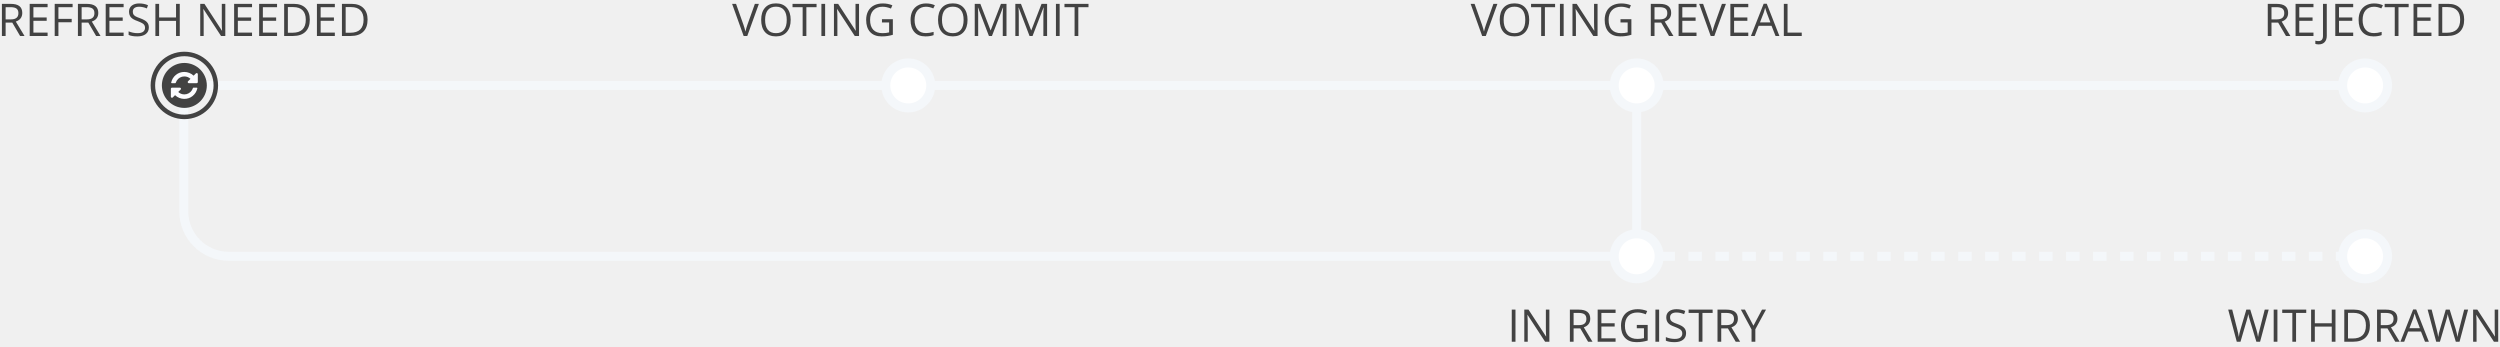
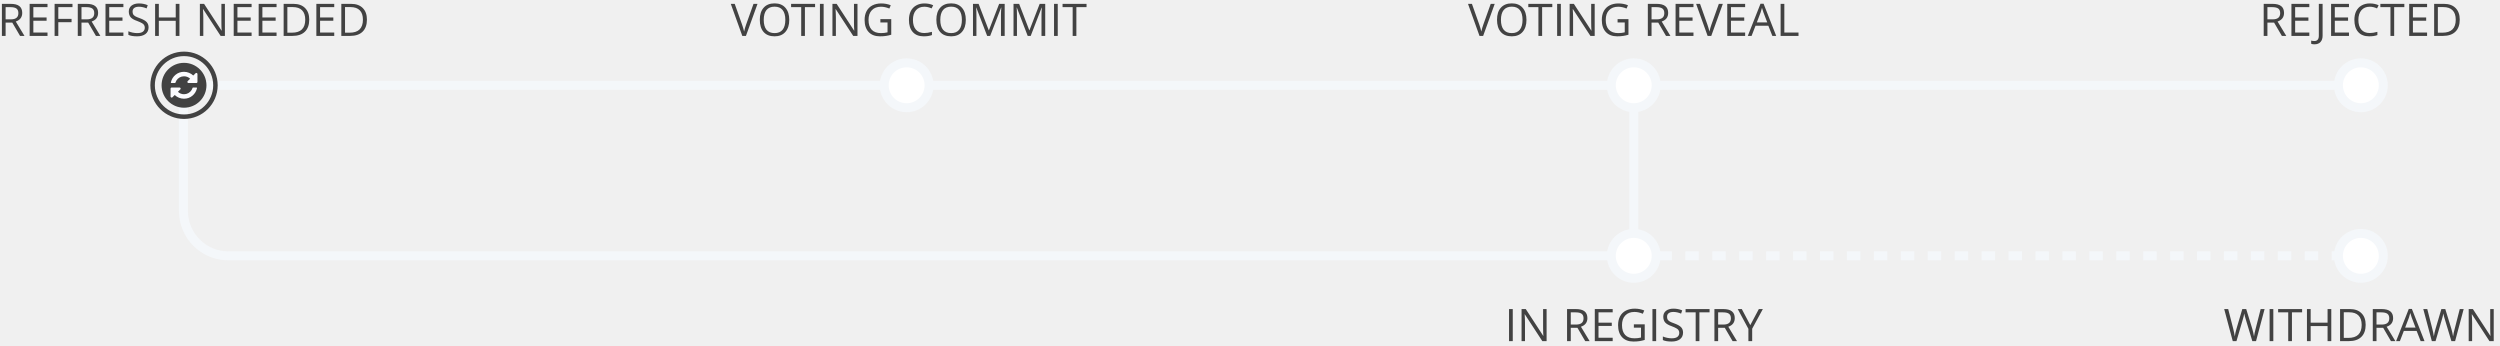
- <svg xmlns="http://www.w3.org/2000/svg" width="556px" height="77px" viewBox="0 0 556 77" version="1.1">
+ <svg xmlns="http://www.w3.org/2000/svg" width="557px" height="77px" viewBox="0 0 557 77" version="1.1">
  <defs />
  <g id="map_in_application_pending" stroke="none" stroke-width="1" fill="none" fill-rule="evenodd">
    <path d="M40.869,19.079 L40.869,47 C40.869,52.523 45.346,57 50.869,57 L364,57" id="Path-2" stroke="#F4F7FA" stroke-width="2" />
    <path d="M364,19 L364,58" id="Line-2" stroke="#F4F7FA" stroke-width="2" stroke-linecap="square" />
    <path d="M41,19 L202.501,19" id="Line-2" stroke="#F4F7FA" stroke-width="2" stroke-linecap="square" />
    <path d="M201.499,19 L364.501,19" id="Line-2" stroke="#F4F7FA" stroke-width="2" stroke-linecap="square" />
    <path d="M363.499,19 L525.5,19" id="Line-2" stroke="#F4F7FA" stroke-width="2" stroke-linecap="square" />
    <path d="M364.499,57 L525.504,57" id="Line-2" stroke="#F4F7FA" stroke-width="2" stroke-linecap="square" stroke-dasharray="1,5" />
    <circle id="Oval-Copy" stroke="#F4F7FA" stroke-width="2" fill="#FFFFFF" cx="202" cy="19" r="5" />
    <circle id="Oval-Copy-2" stroke="#F4F7FA" stroke-width="2" fill="#FFFFFF" cx="364" cy="19" r="5" />
    <circle id="Oval-Copy-2" stroke="#F4F7FA" stroke-width="2" fill="#FFFFFF" cx="364" cy="57" r="5" />
    <circle id="Oval-Copy-3" stroke="#F4F7FA" stroke-width="2" fill="#FFFFFF" cx="526" cy="19" r="5" />
    <circle id="Oval-Copy-3" stroke="#F4F7FA" stroke-width="2" fill="#FFFFFF" cx="526" cy="57" r="5" />
    <text id="VOTING-COMMIT" font-family="Open Sans, sans-serif" font-size="10" font-weight="normal" fill="#424242">
      <tspan x="162.822" y="8">VOTING COMMIT</tspan>
    </text>
    <text id="VOTING-REVEAL" font-family="Open Sans, sans-serif" font-size="10" font-weight="normal" fill="#424242">
      <tspan x="327.071" y="8">VOTING REVEAL</tspan>
    </text>
    <text id="IN-REGISTRY" font-family="Open Sans, sans-serif" font-size="10" font-weight="normal" fill="#424242">
      <tspan x="335.23" y="76">IN REGISTRY</tspan>
    </text>
    <text id="WITHDRAWN" font-family="Open Sans, sans-serif" font-size="10" font-weight="normal" fill="#424242">
      <tspan x="495.424" y="76">WITHDRAWN</tspan>
    </text>
    <text id="REJECTED" font-family="Open Sans, sans-serif" font-size="10" font-weight="normal" fill="#424242">
      <tspan x="503.366" y="8">REJECTED</tspan>
    </text>
    <circle id="Oval" fill="#424242" cx="41" cy="19" r="5" />
    <text id="REFRESH-NEEDED" font-family="Open Sans, sans-serif" font-size="10" font-weight="500" fill="#424242">
      <tspan x="-0.563" y="8">REFRESH NEEDED</tspan>
    </text>
    <circle id="Oval-Copy-2" stroke="#424242" cx="41" cy="19" r="7" />
    <g id="refresh-page-option" transform="translate(38, 16)" fill="#FCFCFF" fill-rule="nonzero">
      <path d="M5.919,0.324 C5.87,0.274 5.812,0.25 5.744,0.25 C5.676,0.25 5.618,0.274 5.568,0.324 L5.061,0.827 C4.783,0.565 4.464,0.361 4.105,0.217 C3.746,0.072 3.377,4.10022779e-05 2.997,4.10022779e-05 C2.281,4.10022779e-05 1.657,0.217 1.124,0.65 C0.59,1.083 0.239,1.648 0.07,2.345 L0.07,2.372 C0.07,2.406 0.083,2.436 0.107,2.46 C0.132,2.485 0.161,2.497 0.195,2.497 L0.972,2.497 C1.029,2.497 1.068,2.467 1.089,2.408 C1.198,2.147 1.267,1.995 1.295,1.951 C1.478,1.654 1.719,1.422 2.021,1.253 C2.323,1.083 2.648,0.999 2.997,0.999 C3.52,0.999 3.974,1.177 4.359,1.533 L3.82,2.072 C3.771,2.121 3.746,2.18 3.746,2.248 C3.746,2.315 3.771,2.374 3.82,2.423 C3.87,2.473 3.928,2.497 3.996,2.497 L5.744,2.497 C5.812,2.497 5.87,2.473 5.919,2.423 C5.969,2.374 5.994,2.315 5.994,2.248 L5.994,0.499 C5.994,0.432 5.969,0.373 5.919,0.324 Z" id="Shape" />
      <path d="M5.771,3.496 L5.022,3.496 C4.965,3.496 4.926,3.526 4.905,3.586 C4.796,3.846 4.727,3.998 4.698,4.043 C4.516,4.339 4.274,4.572 3.972,4.741 C3.671,4.91 3.345,4.995 2.997,4.995 C2.744,4.995 2.501,4.948 2.267,4.854 C2.033,4.761 1.824,4.628 1.639,4.456 L2.174,3.922 C2.223,3.872 2.248,3.814 2.248,3.746 C2.248,3.678 2.223,3.62 2.174,3.57 C2.124,3.521 2.066,3.496 1.998,3.496 L0.25,3.496 C0.182,3.496 0.124,3.521 0.074,3.57 C0.025,3.62 0,3.678 0,3.746 L0,5.494 C0,5.562 0.025,5.62 0.074,5.67 C0.124,5.719 0.182,5.744 0.25,5.744 C0.317,5.744 0.376,5.719 0.425,5.67 L0.929,5.166 C1.207,5.432 1.524,5.636 1.879,5.779 C2.234,5.922 2.601,5.994 2.981,5.994 C3.694,5.994 4.316,5.777 4.846,5.344 C5.377,4.911 5.726,4.346 5.892,3.648 C5.895,3.643 5.896,3.634 5.896,3.621 C5.896,3.587 5.884,3.558 5.859,3.533 C5.834,3.509 5.805,3.496 5.771,3.496 Z" id="Shape" />
    </g>
  </g>
</svg>
